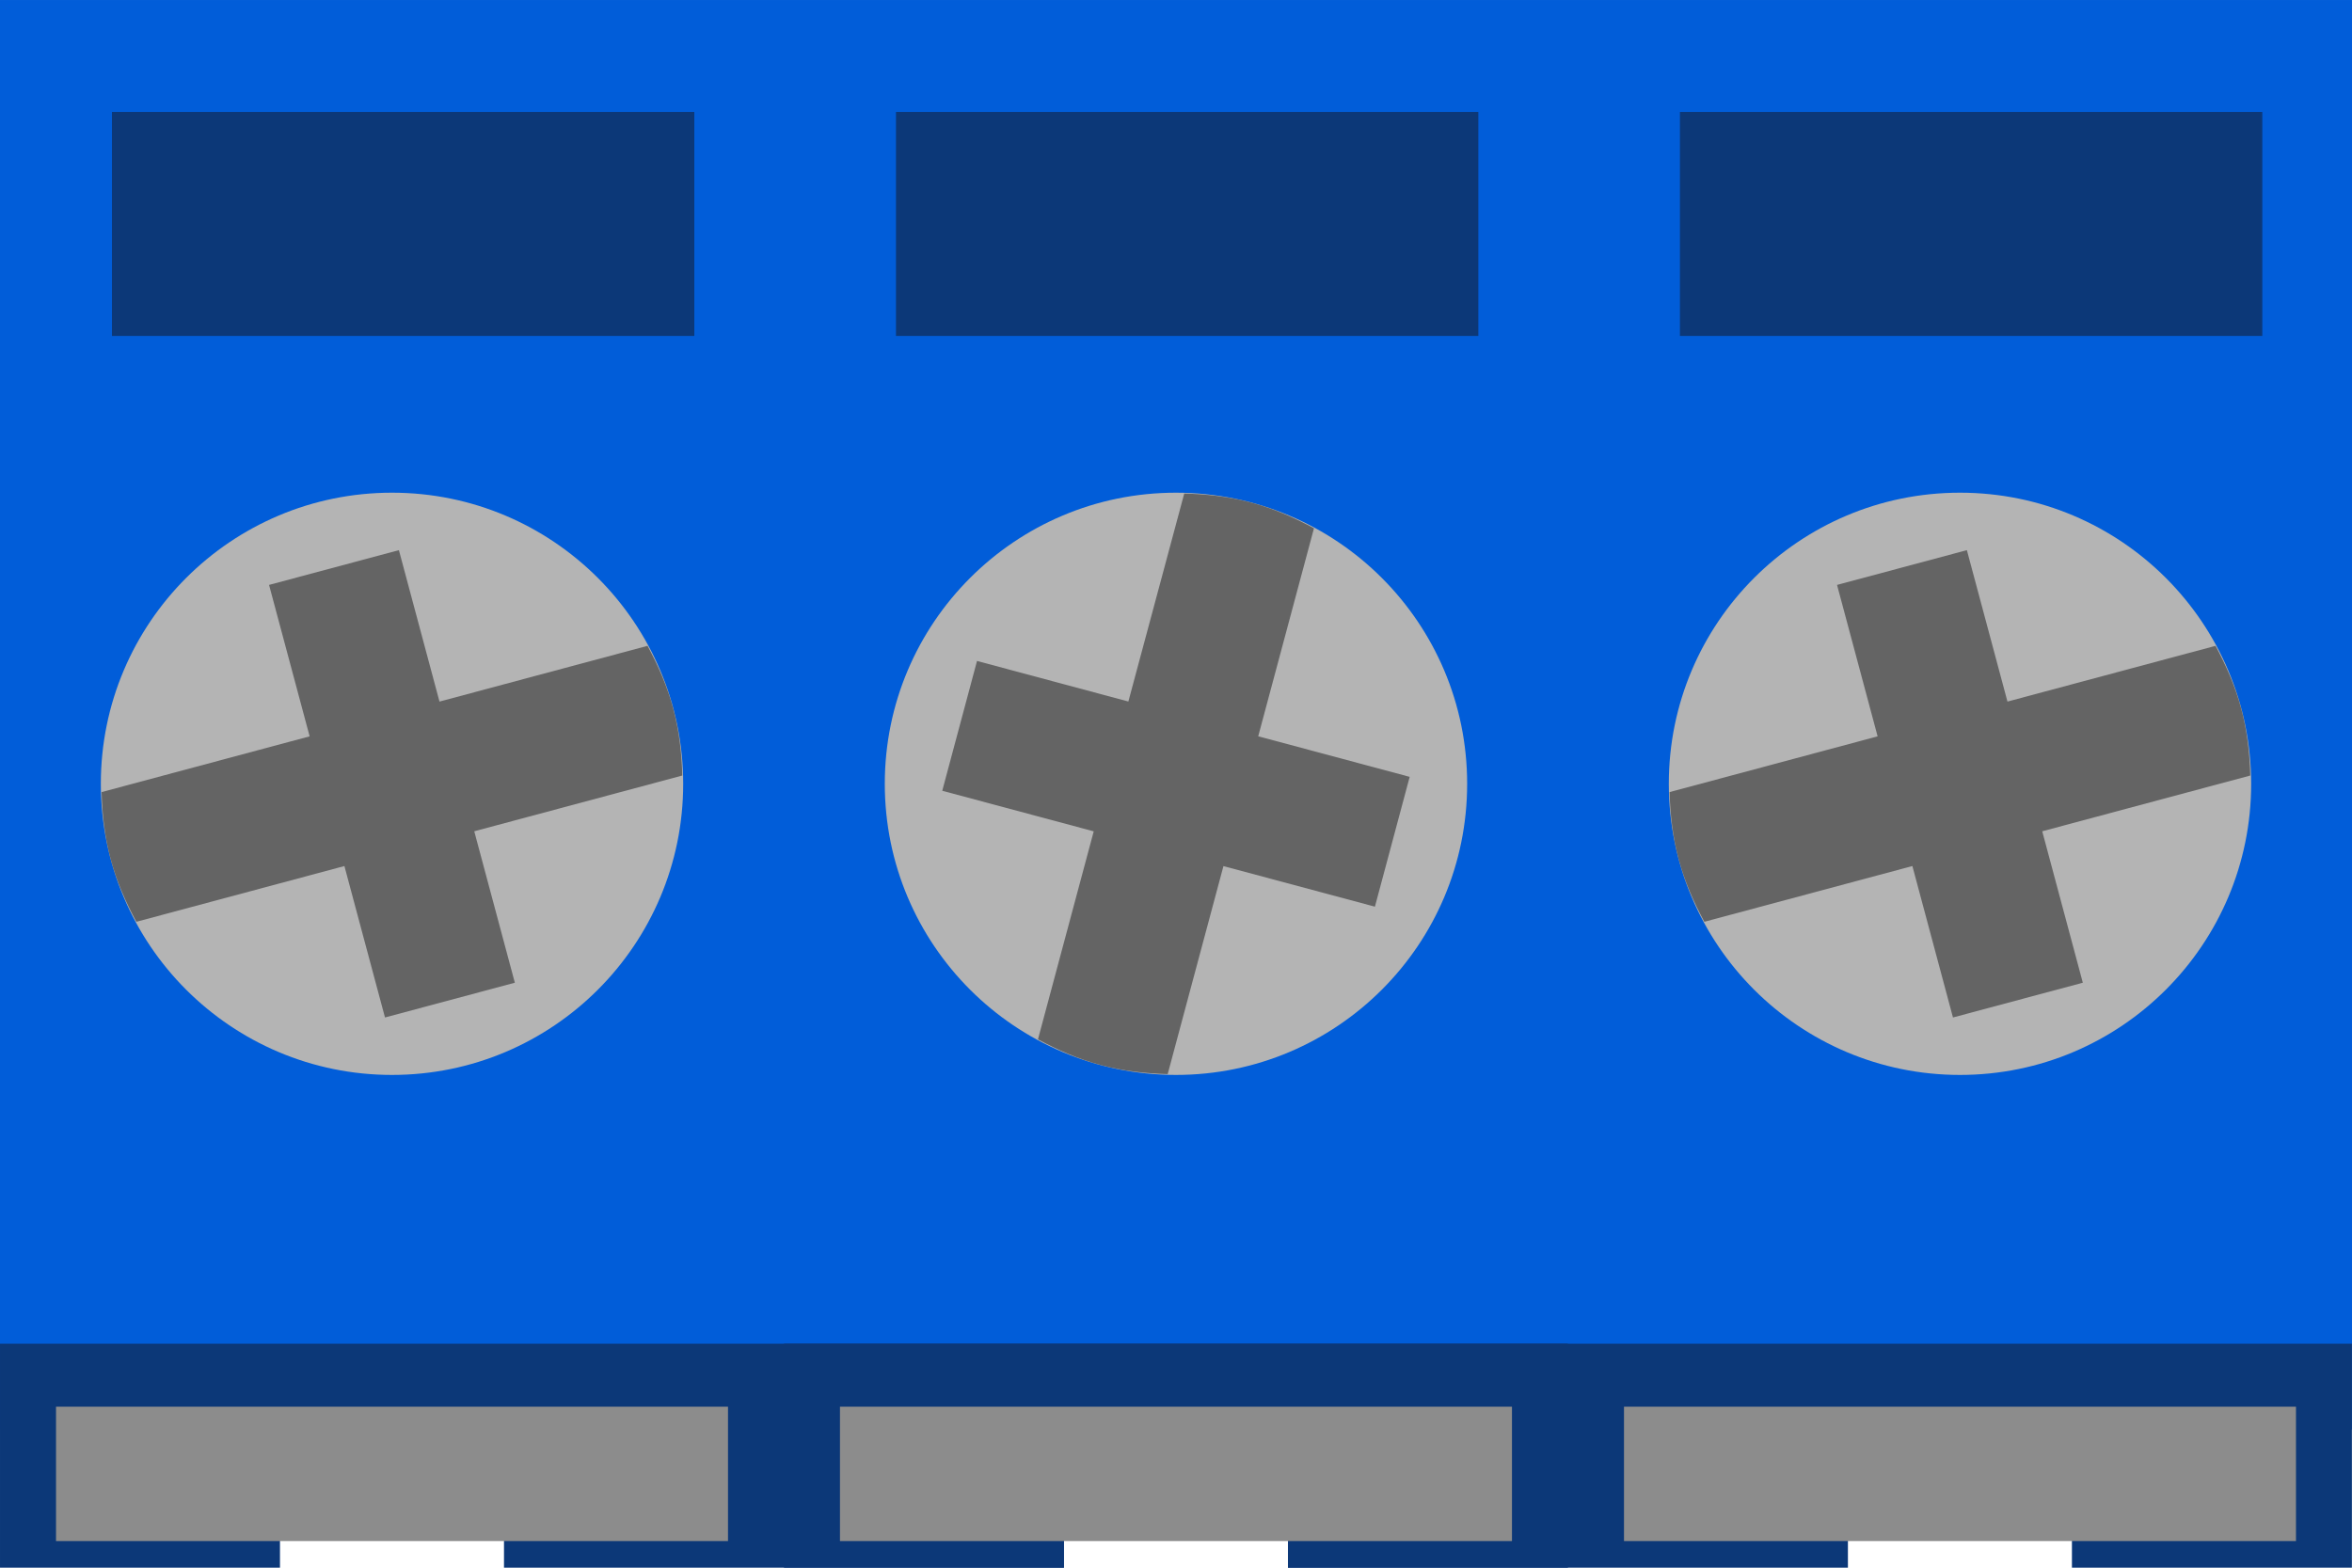
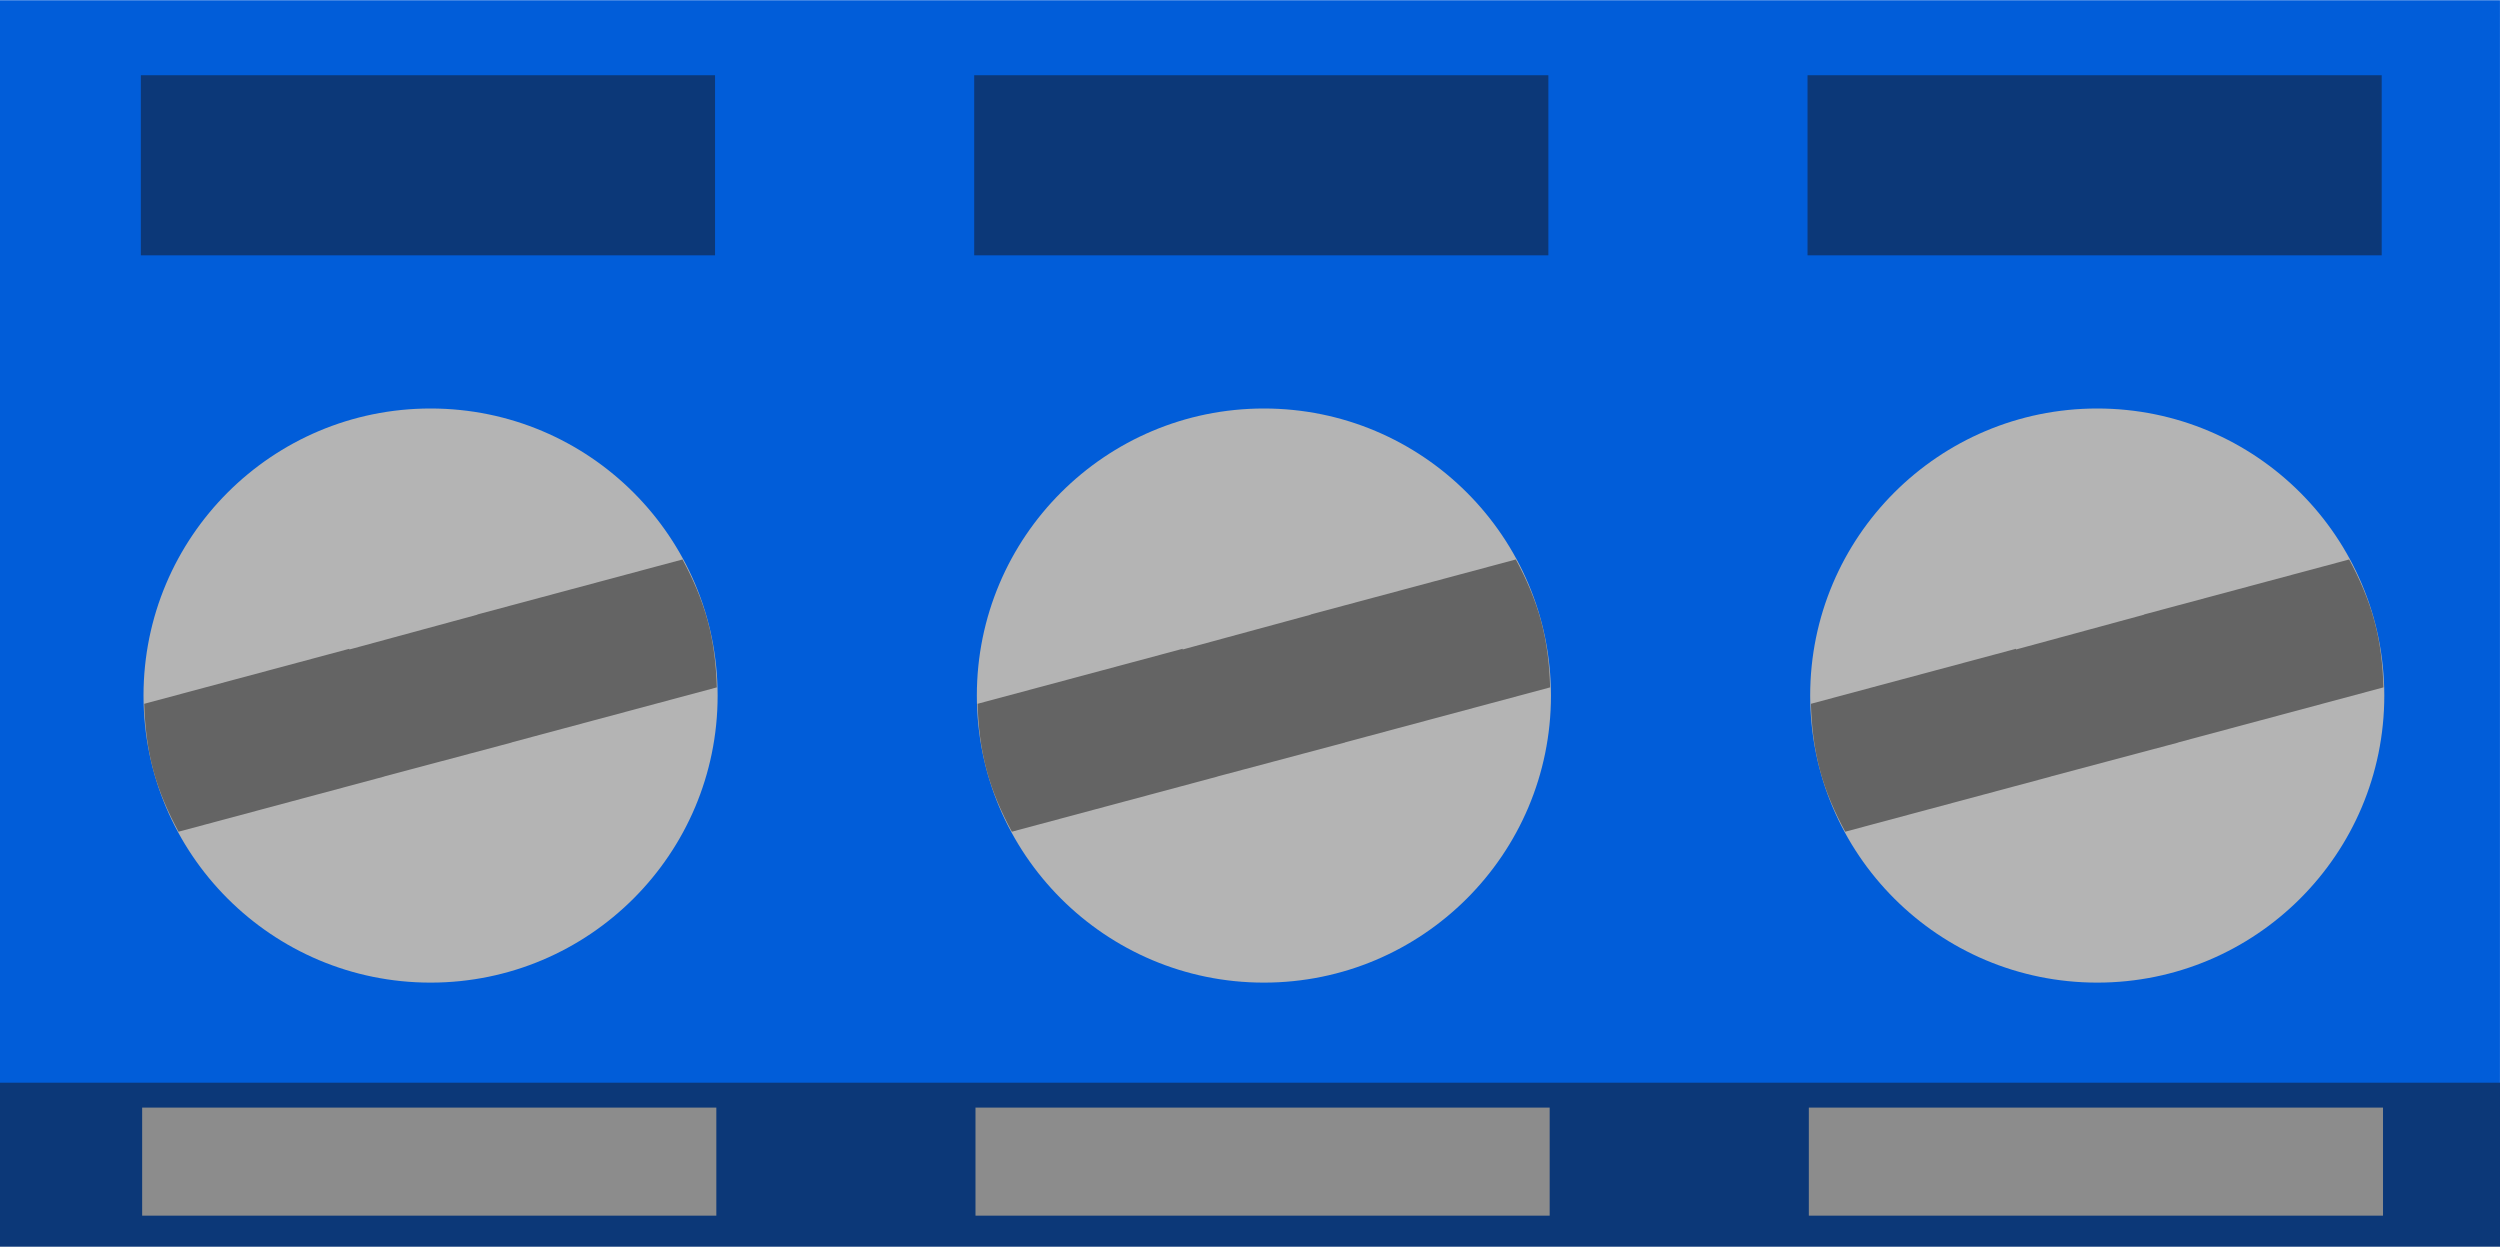
- <svg xmlns="http://www.w3.org/2000/svg" version="1.2" id="Layer_1" x="0px" y="0px" width="10.5mm" height="7mm" viewBox="0 0 37.205 24.803" xml:space="preserve">
+ <svg xmlns="http://www.w3.org/2000/svg" version="1.2" id="Layer_1" x="0px" y="0px" width="15.24mm" height="7.6mm" viewBox="0 0 54 26.929" xml:space="preserve">
  <defs id="defs29" />
-   <rect style="opacity:1;fill:#015dd9;fill-opacity:1" id="rect4160" width="37.205" height="22.617" x="-8.6425779e-008" y="4.9513087e-008" />
-   <polygon transform="matrix(1.24997,0,0,1.24997,10.98411,1.6e-6)" style="fill:#0c3878" id="polygon3352" points="20.976,19.843 20.976,17.008 1.134,17.008 1.134,19.843 4.677,19.843 4.677,18.089 7.512,18.089 7.512,19.843 14.598,19.843 14.598,18.089 17.433,18.089 17.433,19.843 " />
-   <circle cx="6.201" cy="12.401" r="4.606" id="circle9" style="fill:#b4b4b4" />
-   <circle cx="18.602" cy="12.401" r="4.606" id="circle11" style="fill:#b4b4b4" />
-   <rect x="1.771" y="1.771" width="9.212" height="3.544" id="rect13" style="fill:#0c3878" />
-   <polygon points="17.433,19.843 20.976,19.843 20.976,17.008 1.134,17.008 1.134,19.843 4.677,19.843 4.677,18.089 7.512,18.089 7.512,19.843 14.598,19.843 14.598,18.089 17.433,18.089 " id="polygon17" style="fill:#0c3878" transform="matrix(1.24997,0,0,1.24997,-1.417322,1.6e-6)" />
-   <rect x="0.886" y="22.256" width="10.63" height="2.126" id="rect19" style="fill:#8c8c8c" />
-   <rect x="13.287" y="22.256" width="10.63" height="2.126" id="rect21" style="fill:#8c8c8c" />
-   <path d="m 6.31,8.704 -2.054,0.55 0.642,2.396 -3.291,0.882 c 0.01,0.352 0.049,0.706 0.144,1.061 0.095,0.355 0.239,0.681 0.406,0.991 l 3.291,-0.882 0.642,2.396 2.054,-0.55 -0.642,-2.396 3.291,-0.882 c -0.01,-0.351 -0.049,-0.706 -0.144,-1.06 -0.095,-0.354 -0.239,-0.682 -0.406,-0.992 L 6.952,11.1 6.31,8.704 Z" id="path23" style="fill:#646464" />
-   <path d="m 15.455,10.457 -0.55,2.054 2.396,0.642 -0.882,3.291 c 0.31,0.167 0.636,0.311 0.991,0.406 0.355,0.095 0.71,0.134 1.061,0.144 l 0.882,-3.291 2.396,0.642 0.55,-2.054 -2.396,-0.642 0.882,-3.291 c -0.31,-0.167 -0.636,-0.311 -0.991,-0.406 -0.355,-0.095 -0.71,-0.134 -1.061,-0.144 l -0.884,3.291 -2.395,-0.642 z" id="path25" style="fill:#646464" />
-   <circle style="fill:#b4b4b4" id="circle3344" r="4.606" cy="12.401" cx="31.004" />
-   <rect style="fill:#0c3878" id="rect3346" height="3.544" width="9.212" y="1.771" x="26.574" />
-   <rect style="fill:#8c8c8c" id="rect3348" height="2.126" width="10.63" y="22.256" x="25.689" />
-   <path style="fill:#646464" id="path3350" d="m 31.113,8.704 -2.054,0.55 0.642,2.396 -3.291,0.882 c 0.01,0.352 0.049,0.706 0.144,1.061 0.095,0.355 0.239,0.681 0.406,0.991 l 3.291,-0.882 0.642,2.396 2.054,-0.55 -0.642,-2.396 3.291,-0.882 c -0.01,-0.351 -0.049,-0.706 -0.144,-1.06 -0.095,-0.354 -0.239,-0.682 -0.406,-0.992 l -3.291,0.882 -0.642,-2.396 z" />
-   <rect style="fill:#0c3878" id="rect3356" height="3.544" width="9.212" y="1.771" x="14.173" />
+   <rect style="opacity:1;fill:#015dd9;fill-opacity:1" id="rect4160" width="53.999" height="24.738" x="-8.6425779e-008" y="0.005" />
+   <rect style="opacity:1;fill:#0c3878;fill-opacity:1;stroke:none;stroke-width:4.227;stroke-linecap:butt;stroke-linejoin:miter;stroke-miterlimit:10;stroke-dasharray:none;stroke-opacity:1" id="rect4237" width="54" height="3.543" x="-1.9073486e-006" y="23.386" />
+   <g id="g4185" transform="matrix(1.000013,0,0,1,1.434658,0)">
+     <rect style="fill:#0c3878" id="rect13" height="3.89" width="12.402" y="1.625" x="1.608" />
+     <g transform="matrix(1.226352,0,0,1.226352,-0.376732,-1.355164)" id="g4180">
+       <g id="g4177">
+         <circle style="fill:#b4b4b4" id="circle9" r="5.056" cy="13.356" cx="6.721" />
+       </g>
+       <path d="m 7.547,11.931 -2.258,0.614 0.002,-0.013 -3.613,0.969 c 0.011,0.387 0.054,0.775 0.158,1.165 0.104,0.39 0.262,0.748 0.446,1.088 l 3.613,-0.969 0.016,-0.006 2.239,-0.596 -8.47e-4,-0.002 3.613,-0.969 c -0.011,-0.386 -0.053,-0.775 -0.158,-1.164 -0.104,-0.388 -0.262,-0.749 -0.446,-1.089 L 7.545,11.928 Z" id="path23" style="fill:#646464" />
+     </g>
+     <rect style="fill:#8c8c8c" id="rect19" height="2.334" width="12.402" y="23.924" x="1.636" />
+   </g>
+   <g transform="matrix(1.000013,0,0,1,19.43466,0)" id="g4207">
+     <rect x="1.608" y="1.625" width="12.402" height="3.89" id="rect4209" style="fill:#0c3878" />
+     <g id="g4211" transform="matrix(1.226352,0,0,1.226352,-0.376732,-1.355164)">
+       <g id="g4213">
+         <circle cx="6.721" cy="13.356" r="5.056" id="circle4215" style="fill:#b4b4b4" />
+       </g>
+       <path style="fill:#646464" id="path4217" d="m 7.547,11.931 -2.258,0.614 0.002,-0.013 -3.613,0.969 c 0.011,0.387 0.054,0.775 0.158,1.165 0.104,0.39 0.262,0.748 0.446,1.088 l 3.613,-0.969 0.016,-0.006 2.239,-0.596 -8.47e-4,-0.002 3.613,-0.969 c -0.011,-0.386 -0.053,-0.775 -0.158,-1.164 -0.104,-0.388 -0.262,-0.749 -0.446,-1.089 L 7.545,11.928 Z" />
+     </g>
+     <rect x="1.636" y="23.924" width="12.402" height="2.334" id="rect4219" style="fill:#8c8c8c" />
+   </g>
+   <g id="g4221" transform="matrix(1.000013,0,0,1,37.43466,0)">
+     <rect style="fill:#0c3878" id="rect4223" height="3.89" width="12.402" y="1.625" x="1.608" />
+     <g transform="matrix(1.226352,0,0,1.226352,-0.376732,-1.355164)" id="g4225">
+       <g id="g4227">
+         <circle style="fill:#b4b4b4" id="circle4229" r="5.056" cy="13.356" cx="6.721" />
+       </g>
+       <path d="m 7.547,11.931 -2.258,0.614 0.002,-0.013 -3.613,0.969 c 0.011,0.387 0.054,0.775 0.158,1.165 0.104,0.39 0.262,0.748 0.446,1.088 l 3.613,-0.969 0.016,-0.006 2.239,-0.596 -8.47e-4,-0.002 3.613,-0.969 c -0.011,-0.386 -0.053,-0.775 -0.158,-1.164 -0.104,-0.388 -0.262,-0.749 -0.446,-1.089 L 7.545,11.928 Z" id="path4231" style="fill:#646464" />
+     </g>
+     <rect style="fill:#8c8c8c" id="rect4233" height="2.334" width="12.402" y="23.924" x="1.636" />
+   </g>
</svg>
